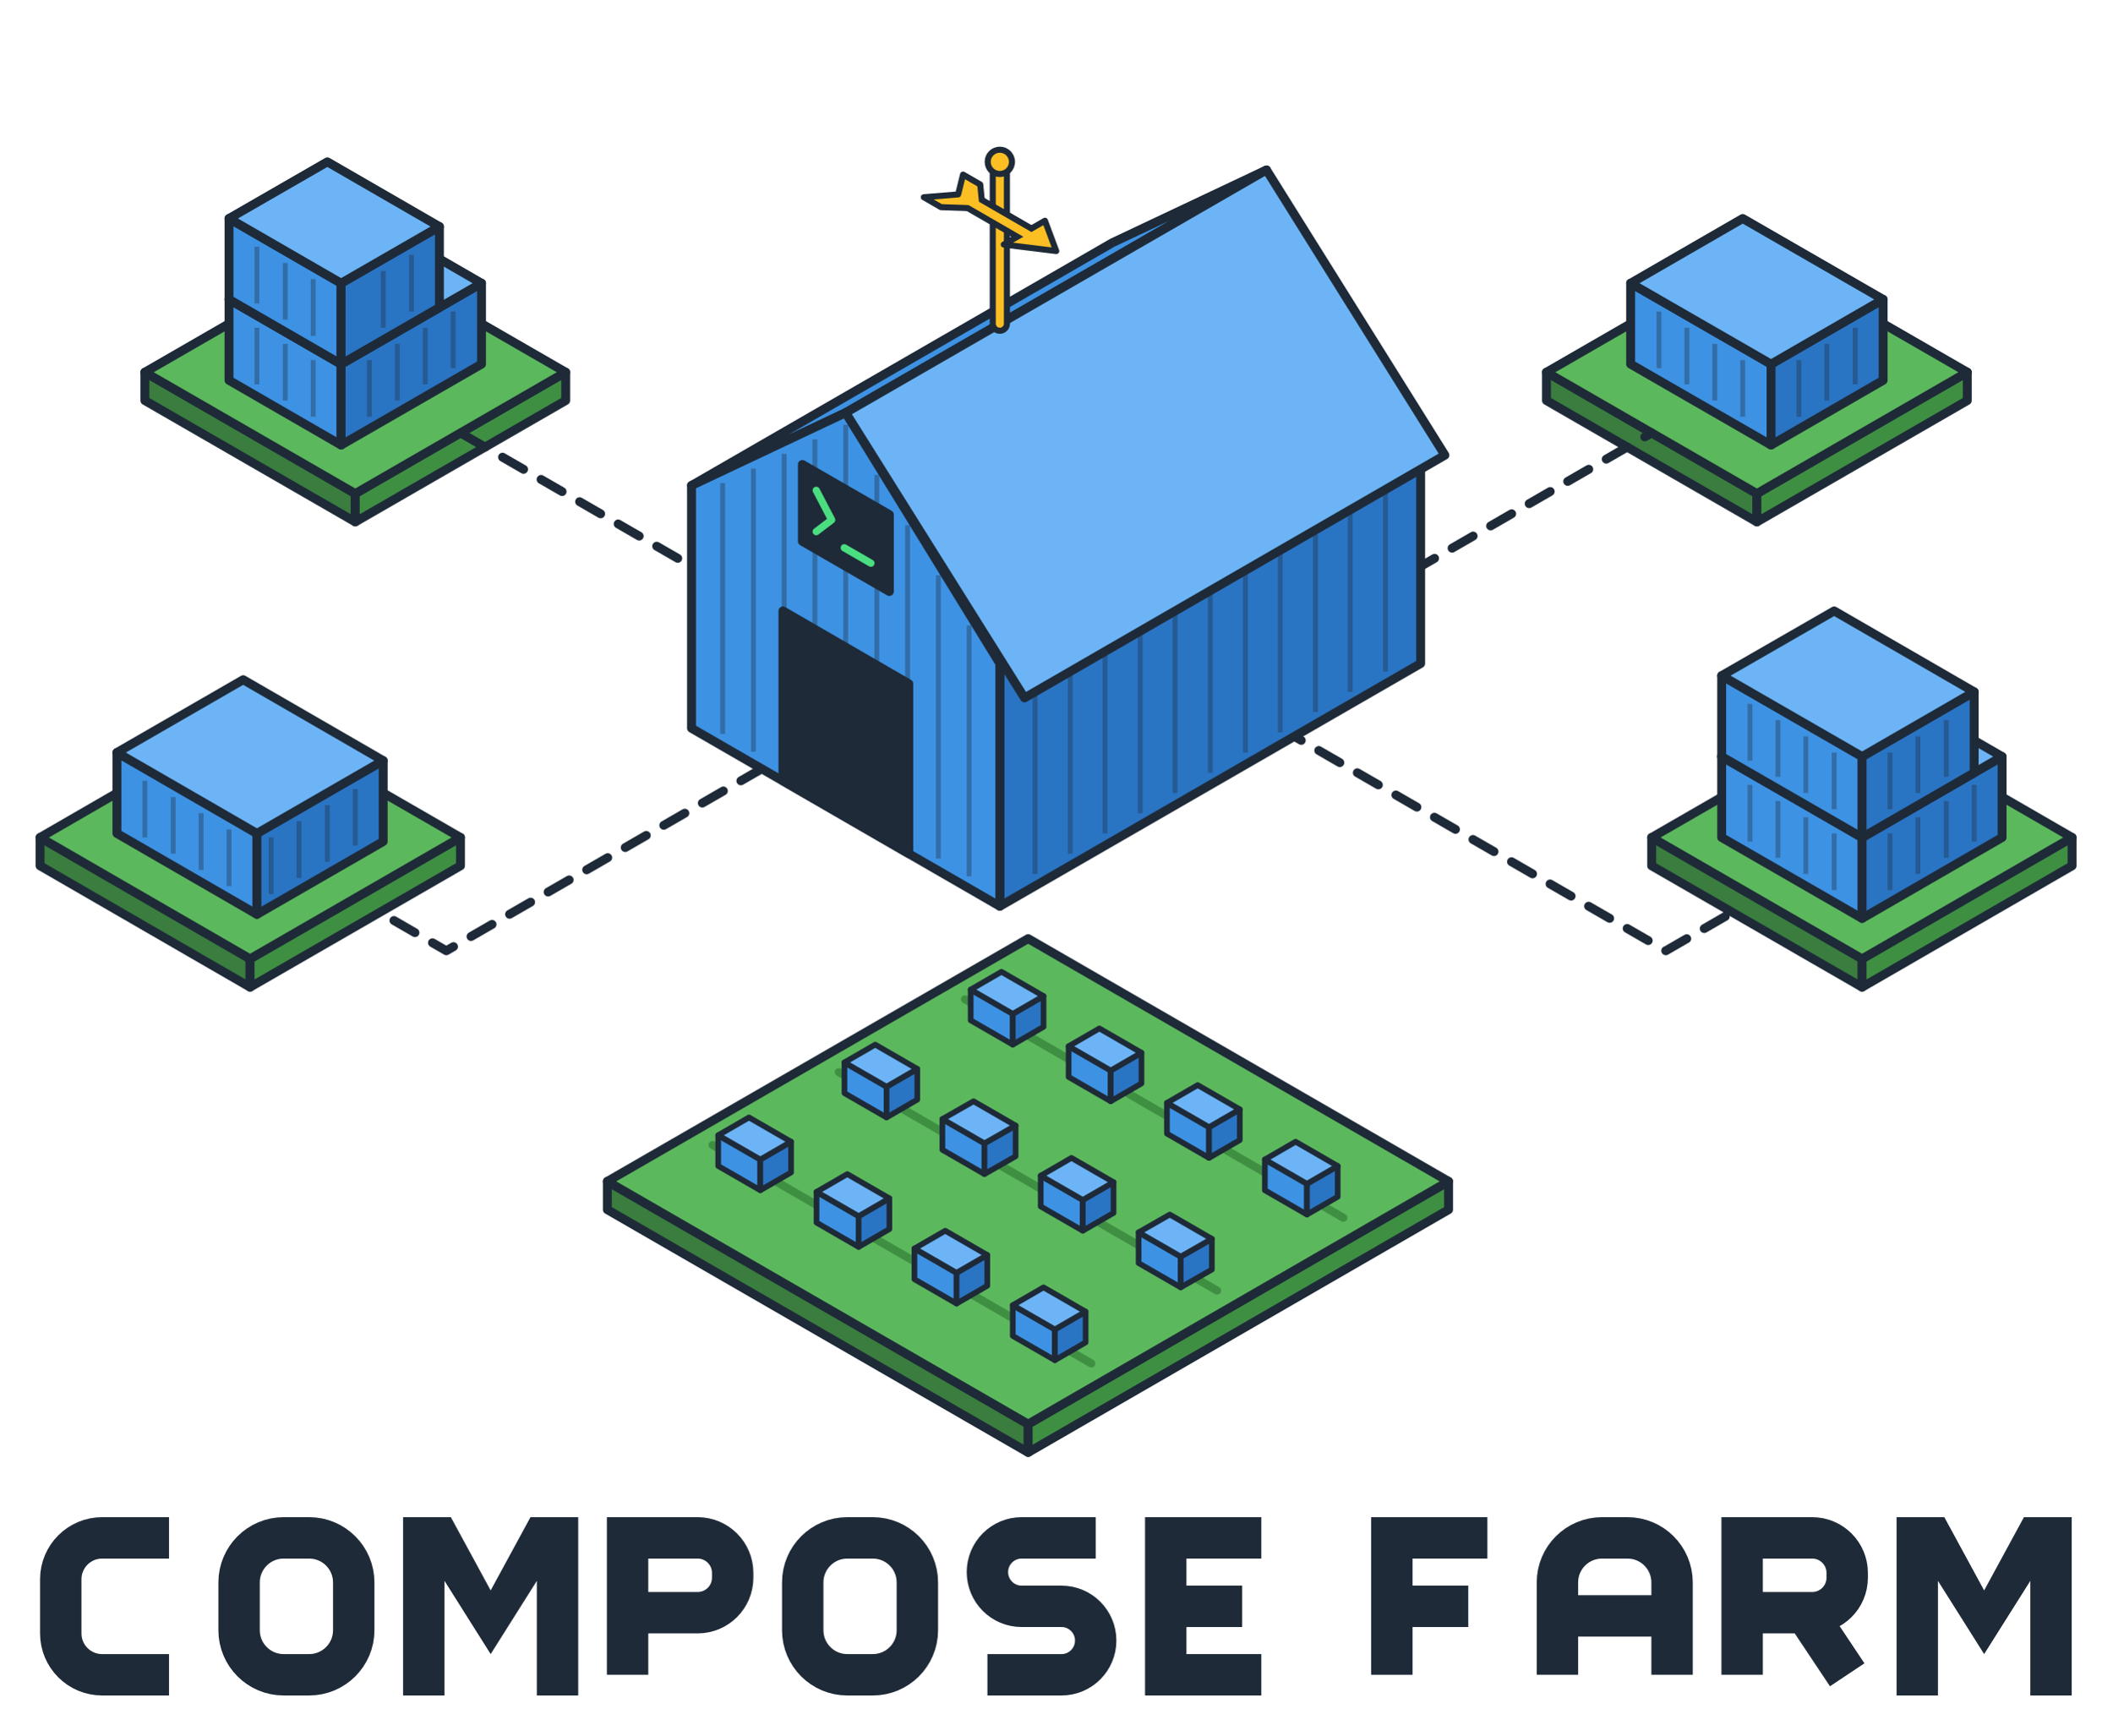
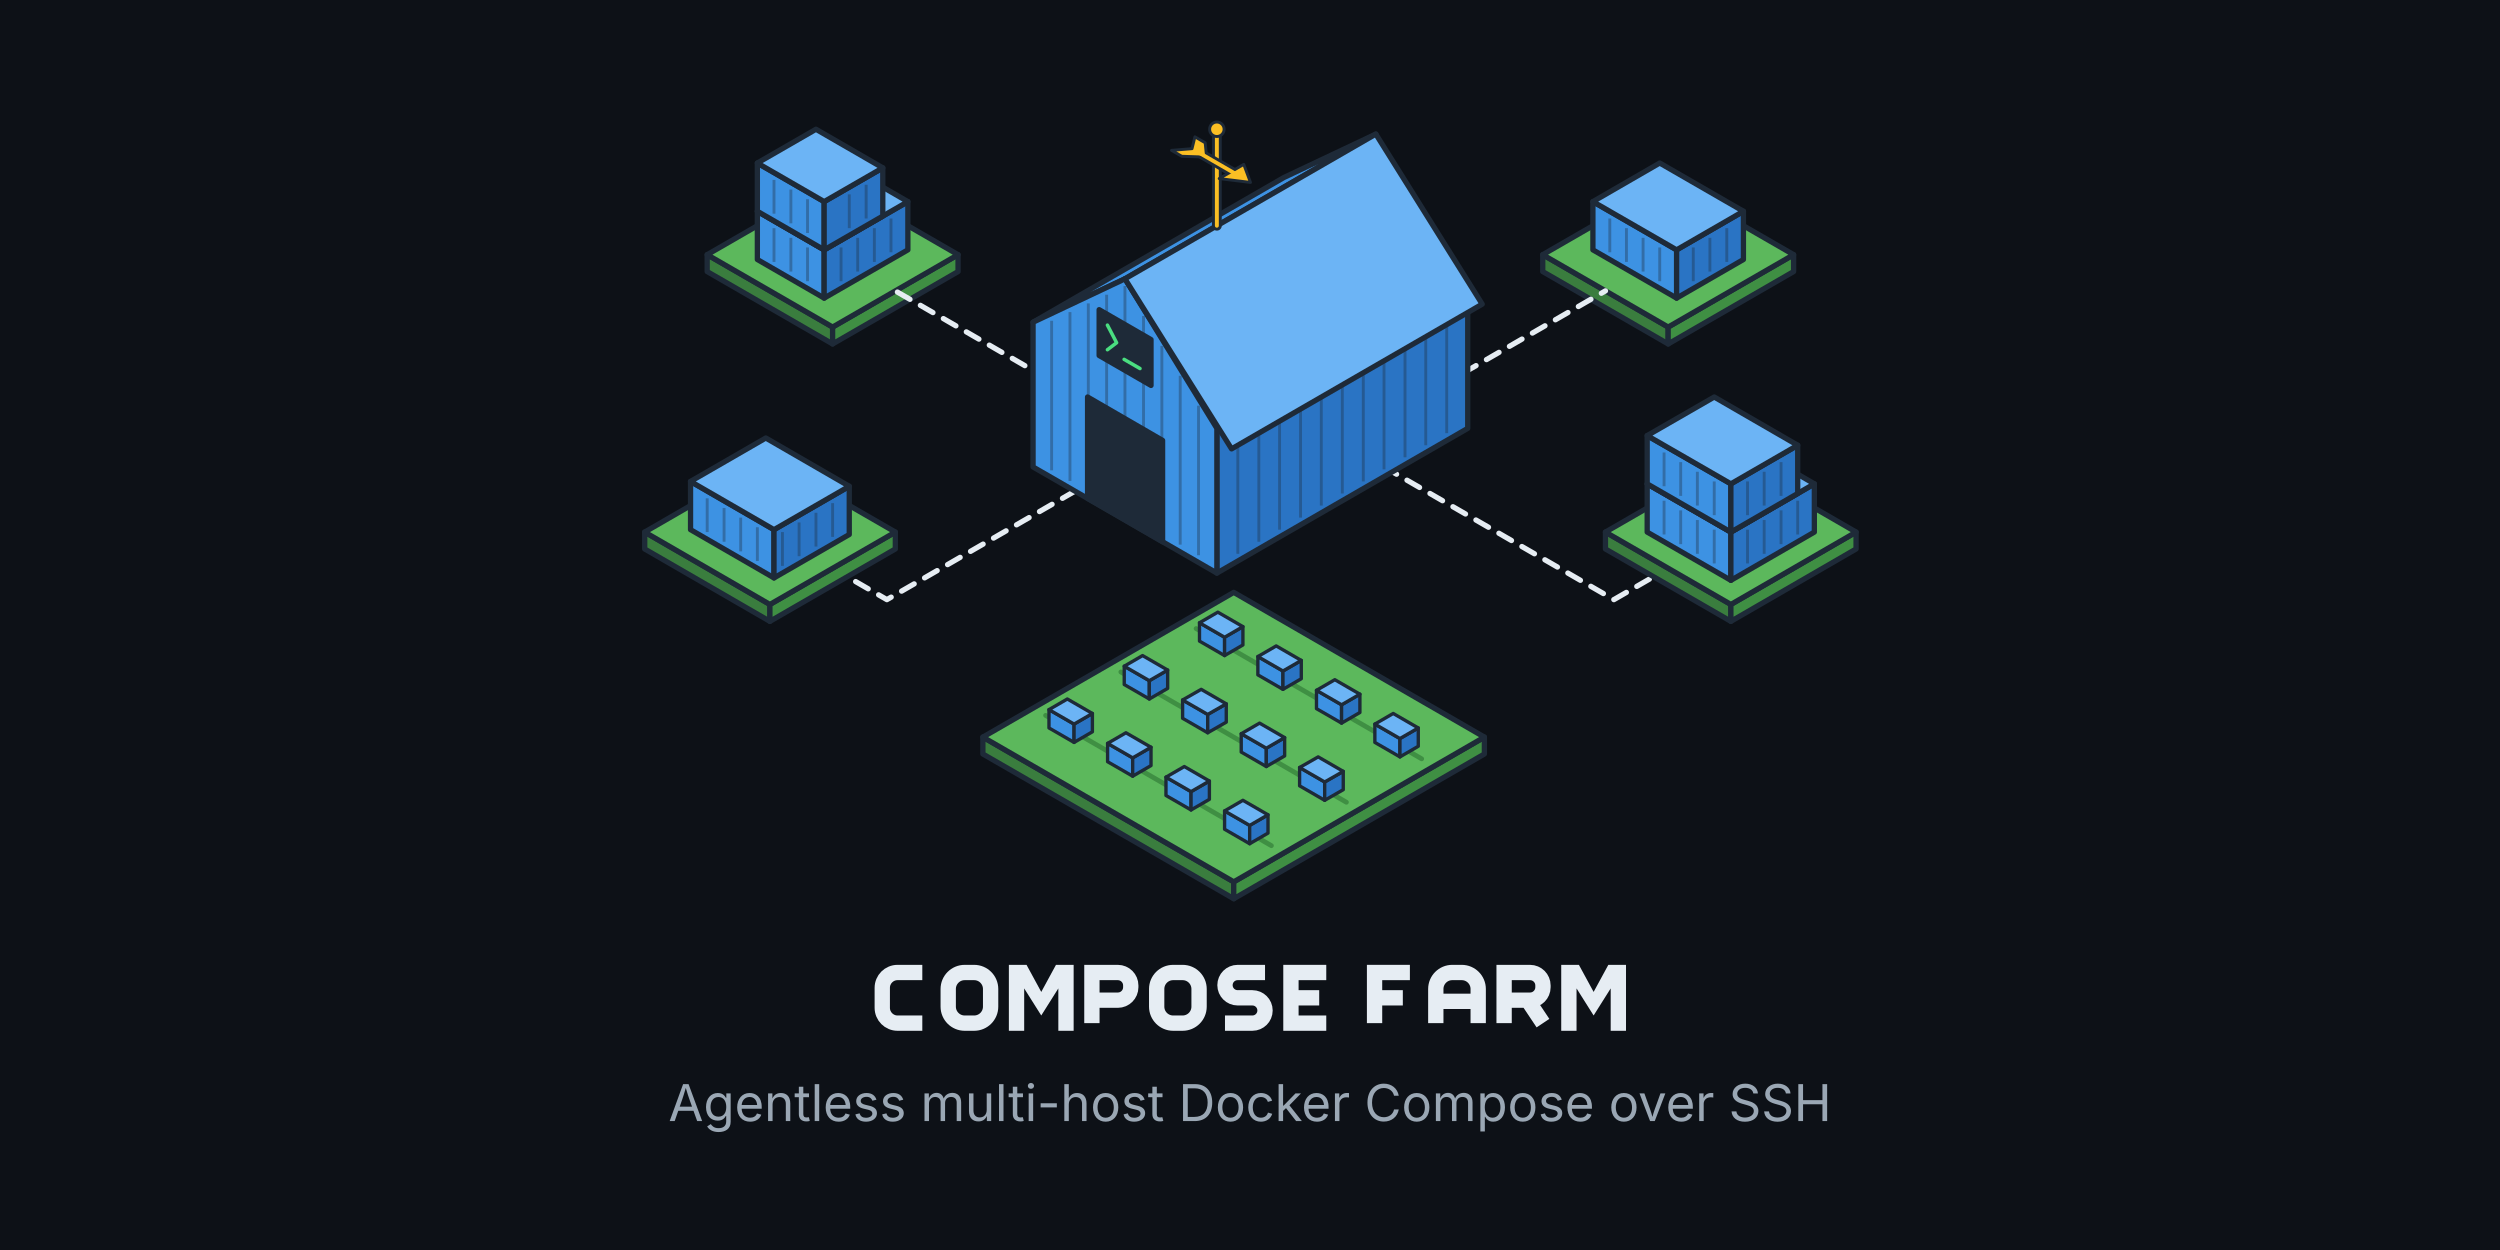
- <svg xmlns="http://www.w3.org/2000/svg" viewBox="139 28 522 429" width="522" height="429" role="img" aria-label="Compose Farm">
+ <svg xmlns="http://www.w3.org/2000/svg" viewBox="0 0 1280 640" width="1280" height="640" role="img" aria-label="Compose Farm">
  <style>
.o{stroke:#1e2a38;stroke-width:2.2;stroke-linejoin:round}
.o.thin{stroke-width:1.4}
.rib{stroke:#1e2a38;stroke-opacity:.35;stroke-width:1.2}
.furrow{stroke:#3f8f43;stroke-width:2;stroke-linecap:round}
.dash{fill:none;stroke:#1e2a38;stroke-width:2.2;stroke-dasharray:6 5;stroke-linecap:round;stroke-linejoin:round}
.term{fill:none;stroke:#4ade80;stroke-width:1.8;stroke-linecap:round;stroke-linejoin:round;vector-effect:non-scaling-stroke}
.vcase{fill:none;stroke:#1e2a38;stroke-width:5;stroke-linecap:round;stroke-linejoin:round;vector-effect:non-scaling-stroke}
.vcore{fill:none;stroke:#fbbf24;stroke-width:2;stroke-linecap:round;stroke-linejoin:round;vector-effect:non-scaling-stroke}
.vfill{fill:#fbbf24;stroke:#1e2a38;stroke-width:1.5;stroke-linejoin:round;vector-effect:non-scaling-stroke}
.word{fill:none;stroke:#1e2a38;stroke-width:13;stroke-linejoin:miter}
.wfill{fill:#1e2a38;stroke:none}
.pulse{display:none}
- .spin{transform-origin:0 0;animation:spin 10s linear infinite}
- @keyframes spin{0%{transform:rotate(0.0deg)}5%{transform:rotate(35.6deg)}10%{transform:rotate(64.5deg)}15%{transform:rotate(82.5deg)}20%{transform:rotate(89.6deg)}25%{transform:rotate(90.0deg)}30%{transform:rotate(90.4deg)}35%{transform:rotate(97.5deg)}40%{transform:rotate(115.5deg)}45%{transform:rotate(144.4deg)}50%{transform:rotate(180.0deg)}55%{transform:rotate(215.6deg)}60%{transform:rotate(244.5deg)}65%{transform:rotate(262.5deg)}70%{transform:rotate(269.6deg)}75%{transform:rotate(270.0deg)}80%{transform:rotate(270.4deg)}85%{transform:rotate(277.5deg)}90%{transform:rotate(295.5deg)}95%{transform:rotate(324.4deg)}100%{transform:rotate(360.0deg)}}
- .pulse{display:inline;fill:none;stroke-width:4.5;stroke-linecap:round;stroke-dasharray:12 200;stroke-dashoffset:12;animation:pulse 2.8s linear infinite}
- .pulse.out{stroke:#facc15;filter:drop-shadow(0 0 3px #f59e0b)}
- .pulse.back{stroke:#4ade80;filter:drop-shadow(0 0 3px #16a34a)}
- @keyframes pulse{0%{stroke-dashoffset:12}65%,100%{stroke-dashoffset:-100}}
- .crop{transform-box:fill-box;transform-origin:50% 100%;animation:grow 12s ease-out infinite both}
- @keyframes grow{0%,78%{transform:scale(1)}84%,88%{transform:scale(0)}94%{transform:scale(1.15)}97%,100%{transform:scale(1)}}
- .migrant{animation:migrate 12s ease-in-out infinite}
- @keyframes migrate{0%,36%{transform:translate(0.0px,0.0px)}39%{transform:translate(0.0px,-14.0px)}44%{transform:translate(-12.1px,-30.0px)}51%{transform:translate(-24.2px,100.0px)}54%,86%{transform:translate(-24.2px,114.0px)}89%{transform:translate(-24.2px,100.0px)}94%{transform:translate(-12.1px,-30.0px)}98%{transform:translate(0.0px,-14.0px)}100%{transform:translate(0.0px,0.0px)}}
- .cursor{animation:blink 1.2s steps(1) infinite}
- @keyframes blink{50%{opacity:0}}
- @media (prefers-reduced-motion:reduce){.spin,.crop,.migrant,.cursor{animation:none}.pulse{display:none}}
- @media (prefers-color-scheme:dark){.dash,.word{stroke:#e6edf3}.wfill{fill:#e6edf3}}
+ .dash,.word{stroke:#e6edf3}.wfill{fill:#e6edf3}
</style>
-   <polygon class="o" points="174.8,120.0 226.8,150.0 226.8,157.0 174.8,127.0" fill="#3a7d3e" />
-   <polygon class="o" points="278.8,120.0 226.8,150.0 226.8,157.0 278.8,127.0" fill="#3f8f43" />
-   <polygon class="o" points="226.8,90.0 278.8,120.0 226.8,150.0 174.8,120.0" fill="#5cb85c" />
-   <polygon class="o" points="521.2,120.0 573.2,150.0 573.2,157.0 521.2,127.0" fill="#3a7d3e" />
-   <polygon class="o" points="625.2,120.0 573.2,150.0 573.2,157.0 625.2,127.0" fill="#3f8f43" />
-   <polygon class="o" points="573.2,90.0 625.2,120.0 573.2,150.0 521.2,120.0" fill="#5cb85c" />
-   <polygon class="o" points="195.6,122.0 223.3,138.0 223.3,118.0 195.6,102.0" fill="#3d92e3" />
-   <polygon class="o" points="258.0,118.0 223.3,138.0 223.3,118.0 258.0,98.0" fill="#2a74c4" />
-   <polygon class="o" points="230.3,82.0 258.0,98.0 223.3,118.0 195.6,102.0" fill="#6cb4f5" />
-   <line class="rib" x1="202.5" y1="123.0" x2="202.5" y2="109.0" />
-   <line class="rib" x1="209.5" y1="127.0" x2="209.5" y2="113.0" />
-   <line class="rib" x1="216.4" y1="131.0" x2="216.4" y2="117.0" />
-   <line class="rib" x1="251.0" y1="119.0" x2="251.0" y2="105.0" />
-   <line class="rib" x1="244.1" y1="123.0" x2="244.1" y2="109.0" />
-   <line class="rib" x1="237.2" y1="127.0" x2="237.2" y2="113.0" />
-   <line class="rib" x1="230.3" y1="131.0" x2="230.3" y2="117.0" />
-   <polygon class="o" points="542.0,118.0 576.7,138.0 576.7,118.0 542.0,98.0" fill="#3d92e3" />
-   <polygon class="o" points="604.4,122.0 576.7,138.0 576.7,118.0 604.4,102.0" fill="#2a74c4" />
-   <polygon class="o" points="569.7,82.0 604.4,102.0 576.7,118.0 542.0,98.0" fill="#6cb4f5" />
-   <line class="rib" x1="549.0" y1="119.0" x2="549.0" y2="105.0" />
-   <line class="rib" x1="555.9" y1="123.0" x2="555.9" y2="109.0" />
-   <line class="rib" x1="562.8" y1="127.0" x2="562.8" y2="113.0" />
-   <line class="rib" x1="569.7" y1="131.0" x2="569.7" y2="117.0" />
-   <line class="rib" x1="597.5" y1="123.0" x2="597.5" y2="109.0" />
-   <line class="rib" x1="590.5" y1="127.0" x2="590.5" y2="113.0" />
-   <line class="rib" x1="583.6" y1="131.0" x2="583.6" y2="117.0" />
-   <path class="dash" d="M344.6,188.0 L252.8,135.0" />
-   <path class="pulse out" pathLength="100" style="animation-delay:-0.0s" d="M344.6,188.0 L252.8,135.0" />
-   <path class="pulse back" pathLength="100" style="animation-delay:-1.4s" d="M252.8,135.0 L344.6,188.0" />
-   <path class="dash" d="M469.3,180.0 L547.2,135.0" />
-   <path class="pulse out" pathLength="100" style="animation-delay:-0.7s" d="M469.3,180.0 L547.2,135.0" />
-   <path class="pulse back" pathLength="100" style="animation-delay:-2.1s" d="M547.2,135.0 L469.3,180.0" />
-   <path class="dash" d="M327.3,218.0 L249.3,263.0 L209.5,240.0" />
-   <path class="pulse out" pathLength="100" style="animation-delay:-1.4s" d="M327.3,218.0 L249.3,263.0 L209.5,240.0" />
-   <path class="pulse back" pathLength="100" style="animation-delay:-2.8s" d="M209.5,240.0 L249.3,263.0 L327.3,218.0" />
-   <path class="dash" d="M455.4,208.0 L550.7,263.0 L590.5,240.0" />
-   <path class="pulse out" pathLength="100" style="animation-delay:-2.1s" d="M455.4,208.0 L550.7,263.0 L590.5,240.0" />
-   <path class="pulse back" pathLength="100" style="animation-delay:-3.5s" d="M590.5,240.0 L550.7,263.0 L455.4,208.0" />
-   <polygon class="o" points="413.9,88.0 452.0,70.0 348.0,130.0 309.9,148.0" fill="#3d92e3" />
-   <polygon class="o" points="490.1,192.0 386.1,252.0 386.1,192.0 490.1,132.0" fill="#2a74c4" />
-   <line class="rib" x1="481.4" y1="194.0" x2="481.4" y2="140.0" />
-   <line class="rib" x1="472.7" y1="199.0" x2="472.7" y2="145.0" />
-   <line class="rib" x1="464.1" y1="204.0" x2="464.1" y2="150.0" />
-   <line class="rib" x1="455.4" y1="209.0" x2="455.4" y2="155.0" />
-   <line class="rib" x1="446.8" y1="214.0" x2="446.8" y2="160.0" />
-   <line class="rib" x1="438.1" y1="219.0" x2="438.1" y2="165.0" />
-   <line class="rib" x1="429.4" y1="224.0" x2="429.4" y2="170.0" />
-   <line class="rib" x1="420.8" y1="229.0" x2="420.8" y2="175.0" />
-   <line class="rib" x1="412.1" y1="234.0" x2="412.1" y2="180.0" />
-   <line class="rib" x1="403.5" y1="239.0" x2="403.5" y2="185.0" />
-   <line class="rib" x1="394.8" y1="244.0" x2="394.8" y2="190.0" />
-   <polygon class="o" points="309.9,208.0 386.1,252.0 386.1,192.0 348.0,130.0 309.9,148.0" fill="#3d92e3" />
-   <line class="rib" x1="317.6" y1="209.4" x2="317.6" y2="147.4" />
-   <line class="rib" x1="325.2" y1="213.8" x2="325.2" y2="143.8" />
-   <line class="rib" x1="332.8" y1="218.2" x2="332.8" y2="140.2" />
-   <line class="rib" x1="340.4" y1="222.6" x2="340.4" y2="136.6" />
-   <line class="rib" x1="348.0" y1="227.0" x2="348.0" y2="133.0" />
-   <line class="rib" x1="355.7" y1="231.4" x2="355.7" y2="145.4" />
-   <line class="rib" x1="363.3" y1="235.8" x2="363.3" y2="157.8" />
-   <line class="rib" x1="370.9" y1="240.2" x2="370.9" y2="170.2" />
-   <line class="rib" x1="378.5" y1="244.6" x2="378.5" y2="182.6" />
-   <polygon class="o" points="452.0,70.0 496.1,140.5 392.2,200.5 348.0,130.0" fill="#6cb4f5" />
-   <polygon class="o" points="332.5,221.0 363.6,239.0 363.6,197.0 332.5,179.0" fill="#1e2a38" />
-   <polygon class="o" points="337.3,161.8 358.8,174.2 358.8,155.2 337.3,142.8" fill="#1e2a38" />
-   <g transform="matrix(17.32 10.00 0 -20.00 348.0 230.0)">
-     <path class="term" d="M-0.42,3.83 L-0.2,3.575 L-0.42,3.32" />
-     <path class="term cursor" d="M-0.02,3.32 H0.36" />
-   </g>
-   <polygon class="o" points="289.1,320.0 393.1,380.0 393.1,387.0 289.1,327.0" fill="#3a7d3e" />
-   <polygon class="o" points="497.0,320.0 393.1,380.0 393.1,387.0 497.0,327.0" fill="#3f8f43" />
-   <polygon class="o" points="393.1,260.0 497.0,320.0 393.1,380.0 289.1,320.0" fill="#5cb85c" />
-   <line class="furrow" x1="377.5" y1="275.0" x2="471.0" y2="329.0" />
-   <line class="furrow" x1="346.3" y1="293.0" x2="439.8" y2="347.0" />
-   <line class="furrow" x1="315.1" y1="311.0" x2="408.7" y2="365.0" />
-   <g class="crop" style="animation-delay:0.00s">
-     <polygon class="o thin" points="378.9,280.2 389.3,286.2 389.3,278.6 378.9,272.6" fill="#3d92e3" />
-     <polygon class="o thin" points="396.9,281.8 389.3,286.2 389.3,278.6 396.9,274.2" fill="#2a74c4" />
-     <polygon class="o thin" points="386.5,268.2 396.9,274.2 389.3,278.6 378.9,272.6" fill="#6cb4f5" />
-   </g>
-   <g class="crop" style="animation-delay:0.12s">
-     <polygon class="o thin" points="347.7,298.2 358.1,304.2 358.1,296.6 347.7,290.6" fill="#3d92e3" />
-     <polygon class="o thin" points="365.7,299.8 358.1,304.2 358.1,296.6 365.7,292.2" fill="#2a74c4" />
-     <polygon class="o thin" points="355.3,286.2 365.7,292.2 358.1,296.6 347.7,290.6" fill="#6cb4f5" />
-   </g>
-   <g class="crop" style="animation-delay:0.12s">
-     <polygon class="o thin" points="403.1,294.2 413.5,300.2 413.5,292.6 403.1,286.6" fill="#3d92e3" />
-     <polygon class="o thin" points="421.1,295.8 413.5,300.2 413.5,292.6 421.1,288.2" fill="#2a74c4" />
-     <polygon class="o thin" points="410.7,282.2 421.1,288.2 413.5,292.6 403.1,286.6" fill="#6cb4f5" />
-   </g>
-   <g class="crop" style="animation-delay:0.24s">
-     <polygon class="o thin" points="316.5,316.2 326.9,322.2 326.9,314.6 316.5,308.6" fill="#3d92e3" />
-     <polygon class="o thin" points="334.5,317.8 326.9,322.2 326.9,314.6 334.5,310.2" fill="#2a74c4" />
-     <polygon class="o thin" points="324.1,304.2 334.5,310.2 326.9,314.6 316.5,308.6" fill="#6cb4f5" />
-   </g>
-   <g class="crop" style="animation-delay:0.24s">
-     <polygon class="o thin" points="371.9,312.2 382.3,318.2 382.3,310.6 371.9,304.6" fill="#3d92e3" />
-     <polygon class="o thin" points="390.0,313.8 382.3,318.2 382.3,310.6 390.0,306.2" fill="#2a74c4" />
-     <polygon class="o thin" points="379.6,300.2 390.0,306.2 382.3,310.6 371.9,304.6" fill="#6cb4f5" />
-   </g>
-   <g class="crop" style="animation-delay:0.24s">
-     <polygon class="o thin" points="427.4,308.2 437.8,314.2 437.8,306.6 427.4,300.6" fill="#3d92e3" />
-     <polygon class="o thin" points="445.4,309.8 437.8,314.2 437.8,306.6 445.4,302.2" fill="#2a74c4" />
-     <polygon class="o thin" points="435.0,296.2 445.4,302.2 437.8,306.6 427.4,300.6" fill="#6cb4f5" />
-   </g>
-   <g class="crop" style="animation-delay:0.36s">
-     <polygon class="o thin" points="340.8,330.2 351.2,336.2 351.2,328.6 340.8,322.6" fill="#3d92e3" />
-     <polygon class="o thin" points="358.8,331.8 351.2,336.2 351.2,328.6 358.8,324.2" fill="#2a74c4" />
-     <polygon class="o thin" points="348.4,318.2 358.8,324.2 351.2,328.6 340.8,322.6" fill="#6cb4f5" />
-   </g>
-   <g class="crop" style="animation-delay:0.36s">
-     <polygon class="o thin" points="396.2,326.2 406.6,332.2 406.6,324.6 396.2,318.6" fill="#3d92e3" />
-     <polygon class="o thin" points="414.2,327.8 406.6,332.2 406.6,324.6 414.2,320.2" fill="#2a74c4" />
-     <polygon class="o thin" points="403.8,314.2 414.2,320.2 406.6,324.6 396.2,318.6" fill="#6cb4f5" />
-   </g>
-   <g class="crop" style="animation-delay:0.36s">
-     <polygon class="o thin" points="451.6,322.2 462.0,328.2 462.0,320.6 451.6,314.6" fill="#3d92e3" />
-     <polygon class="o thin" points="469.6,323.8 462.0,328.2 462.0,320.6 469.6,316.2" fill="#2a74c4" />
-     <polygon class="o thin" points="459.2,310.2 469.6,316.2 462.0,320.6 451.6,314.6" fill="#6cb4f5" />
-   </g>
-   <g class="crop" style="animation-delay:0.48s">
-     <polygon class="o thin" points="365.0,344.2 375.4,350.2 375.4,342.6 365.0,336.6" fill="#3d92e3" />
-     <polygon class="o thin" points="383.0,345.8 375.4,350.2 375.4,342.6 383.0,338.2" fill="#2a74c4" />
-     <polygon class="o thin" points="372.6,332.2 383.0,338.2 375.4,342.6 365.0,336.6" fill="#6cb4f5" />
-   </g>
-   <g class="crop" style="animation-delay:0.48s">
-     <polygon class="o thin" points="420.4,340.2 430.8,346.2 430.8,338.6 420.4,332.6" fill="#3d92e3" />
-     <polygon class="o thin" points="438.5,341.8 430.8,346.2 430.8,338.6 438.5,334.2" fill="#2a74c4" />
-     <polygon class="o thin" points="428.1,328.2 438.5,334.2 430.8,338.6 420.4,332.6" fill="#6cb4f5" />
-   </g>
-   <g class="crop" style="animation-delay:0.60s">
-     <polygon class="o thin" points="389.3,358.2 399.7,364.2 399.7,356.6 389.3,350.6" fill="#3d92e3" />
-     <polygon class="o thin" points="407.3,359.8 399.7,364.2 399.7,356.6 407.3,352.2" fill="#2a74c4" />
-     <polygon class="o thin" points="396.9,346.2 407.3,352.2 399.7,356.6 389.3,350.6" fill="#6cb4f5" />
-   </g>
-   <polygon class="o" points="148.9,235.0 200.8,265.0 200.8,272.0 148.9,242.0" fill="#3a7d3e" />
-   <polygon class="o" points="252.8,235.0 200.8,265.0 200.8,272.0 252.8,242.0" fill="#3f8f43" />
-   <polygon class="o" points="200.8,205.0 252.8,235.0 200.8,265.0 148.9,235.0" fill="#5cb85c" />
-   <polygon class="o" points="547.2,235.0 599.2,265.0 599.2,272.0 547.2,242.0" fill="#3a7d3e" />
-   <polygon class="o" points="651.1,235.0 599.2,265.0 599.2,272.0 651.1,242.0" fill="#3f8f43" />
-   <polygon class="o" points="599.2,205.0 651.1,235.0 599.2,265.0 547.2,235.0" fill="#5cb85c" />
-   <polygon class="o" points="167.9,234.0 202.5,254.0 202.5,234.0 167.9,214.0" fill="#3d92e3" />
-   <polygon class="o" points="233.7,236.0 202.5,254.0 202.5,234.0 233.7,216.0" fill="#2a74c4" />
-   <polygon class="o" points="199.1,196.0 233.7,216.0 202.5,234.0 167.9,214.0" fill="#6cb4f5" />
-   <line class="rib" x1="174.8" y1="235.0" x2="174.8" y2="221.0" />
-   <line class="rib" x1="181.8" y1="239.0" x2="181.8" y2="225.0" />
-   <line class="rib" x1="188.7" y1="243.0" x2="188.7" y2="229.0" />
-   <line class="rib" x1="195.6" y1="247.0" x2="195.6" y2="233.0" />
-   <line class="rib" x1="226.8" y1="237.0" x2="226.8" y2="223.0" />
-   <line class="rib" x1="219.9" y1="241.0" x2="219.9" y2="227.0" />
-   <line class="rib" x1="212.9" y1="245.0" x2="212.9" y2="231.0" />
-   <line class="rib" x1="206.0" y1="249.0" x2="206.0" y2="235.0" />
-   <polygon class="o" points="564.5,235.0 599.2,255.0 599.2,235.0 564.5,215.0" fill="#3d92e3" />
-   <polygon class="o" points="633.8,235.0 599.2,255.0 599.2,235.0 633.8,215.0" fill="#2a74c4" />
-   <polygon class="o" points="599.2,195.0 633.8,215.0 599.2,235.0 564.5,215.0" fill="#6cb4f5" />
-   <line class="rib" x1="571.5" y1="236.0" x2="571.5" y2="222.0" />
-   <line class="rib" x1="578.4" y1="240.0" x2="578.4" y2="226.0" />
-   <line class="rib" x1="585.3" y1="244.0" x2="585.3" y2="230.0" />
-   <line class="rib" x1="592.3" y1="248.0" x2="592.3" y2="234.0" />
-   <line class="rib" x1="626.9" y1="236.0" x2="626.9" y2="222.0" />
-   <line class="rib" x1="620.0" y1="240.0" x2="620.0" y2="226.0" />
-   <line class="rib" x1="613.0" y1="244.0" x2="613.0" y2="230.0" />
-   <line class="rib" x1="606.1" y1="248.0" x2="606.1" y2="234.0" />
-   <polygon class="o" points="564.5,215.0 599.2,235.0 599.2,215.0 564.5,195.0" fill="#3d92e3" />
-   <polygon class="o" points="626.9,219.0 599.2,235.0 599.2,215.0 626.9,199.0" fill="#2a74c4" />
-   <polygon class="o" points="592.3,179.0 626.9,199.0 599.2,215.0 564.5,195.0" fill="#6cb4f5" />
-   <line class="rib" x1="571.5" y1="216.0" x2="571.5" y2="202.0" />
-   <line class="rib" x1="578.4" y1="220.0" x2="578.4" y2="206.0" />
-   <line class="rib" x1="585.3" y1="224.0" x2="585.3" y2="210.0" />
-   <line class="rib" x1="592.3" y1="228.0" x2="592.3" y2="214.0" />
-   <line class="rib" x1="620.0" y1="220.0" x2="620.0" y2="206.0" />
-   <line class="rib" x1="613.0" y1="224.0" x2="613.0" y2="210.0" />
-   <line class="rib" x1="606.1" y1="228.0" x2="606.1" y2="214.0" />
-   <g class="migrant">
+   <rect width="1280" height="640" fill="#0d1117" />
+   <g transform="translate(146.2 -17.8) scale(1.235)">
+     <polygon class="o" points="174.8,120.0 226.8,150.0 226.8,157.0 174.8,127.0" fill="#3a7d3e" />
+     <polygon class="o" points="278.8,120.0 226.8,150.0 226.8,157.0 278.8,127.0" fill="#3f8f43" />
+     <polygon class="o" points="226.8,90.0 278.8,120.0 226.8,150.0 174.8,120.0" fill="#5cb85c" />
+     <polygon class="o" points="521.2,120.0 573.2,150.0 573.2,157.0 521.2,127.0" fill="#3a7d3e" />
+     <polygon class="o" points="625.2,120.0 573.2,150.0 573.2,157.0 625.2,127.0" fill="#3f8f43" />
+     <polygon class="o" points="573.2,90.0 625.2,120.0 573.2,150.0 521.2,120.0" fill="#5cb85c" />
+     <polygon class="o" points="195.6,122.0 223.3,138.0 223.3,118.0 195.6,102.0" fill="#3d92e3" />
+     <polygon class="o" points="258.0,118.0 223.3,138.0 223.3,118.0 258.0,98.0" fill="#2a74c4" />
+     <polygon class="o" points="230.3,82.0 258.0,98.0 223.3,118.0 195.6,102.0" fill="#6cb4f5" />
+     <line class="rib" x1="202.5" y1="123.0" x2="202.5" y2="109.0" />
+     <line class="rib" x1="209.5" y1="127.0" x2="209.5" y2="113.0" />
+     <line class="rib" x1="216.4" y1="131.0" x2="216.4" y2="117.0" />
+     <line class="rib" x1="251.0" y1="119.0" x2="251.0" y2="105.0" />
+     <line class="rib" x1="244.1" y1="123.0" x2="244.1" y2="109.0" />
+     <line class="rib" x1="237.2" y1="127.0" x2="237.2" y2="113.0" />
+     <line class="rib" x1="230.3" y1="131.0" x2="230.3" y2="117.0" />
+     <polygon class="o" points="542.0,118.0 576.7,138.0 576.7,118.0 542.0,98.0" fill="#3d92e3" />
+     <polygon class="o" points="604.4,122.0 576.7,138.0 576.7,118.0 604.4,102.0" fill="#2a74c4" />
+     <polygon class="o" points="569.7,82.0 604.4,102.0 576.7,118.0 542.0,98.0" fill="#6cb4f5" />
+     <line class="rib" x1="549.0" y1="119.0" x2="549.0" y2="105.0" />
+     <line class="rib" x1="555.9" y1="123.0" x2="555.9" y2="109.0" />
+     <line class="rib" x1="562.8" y1="127.0" x2="562.8" y2="113.0" />
+     <line class="rib" x1="569.7" y1="131.0" x2="569.7" y2="117.0" />
+     <line class="rib" x1="597.5" y1="123.0" x2="597.5" y2="109.0" />
+     <line class="rib" x1="590.5" y1="127.0" x2="590.5" y2="113.0" />
+     <line class="rib" x1="583.6" y1="131.0" x2="583.6" y2="117.0" />
+     <path class="dash" d="M344.6,188.0 L252.8,135.0" />
+     <path class="pulse out" pathLength="100" style="animation-delay:-0.0s" d="M344.6,188.0 L252.8,135.0" />
+     <path class="pulse back" pathLength="100" style="animation-delay:-1.4s" d="M252.8,135.0 L344.6,188.0" />
+     <path class="dash" d="M469.3,180.0 L547.2,135.0" />
+     <path class="pulse out" pathLength="100" style="animation-delay:-0.7s" d="M469.3,180.0 L547.2,135.0" />
+     <path class="pulse back" pathLength="100" style="animation-delay:-2.1s" d="M547.2,135.0 L469.3,180.0" />
+     <path class="dash" d="M327.3,218.0 L249.3,263.0 L209.5,240.0" />
+     <path class="pulse out" pathLength="100" style="animation-delay:-1.4s" d="M327.3,218.0 L249.3,263.0 L209.5,240.0" />
+     <path class="pulse back" pathLength="100" style="animation-delay:-2.8s" d="M209.5,240.0 L249.3,263.0 L327.3,218.0" />
+     <path class="dash" d="M455.4,208.0 L550.7,263.0 L590.5,240.0" />
+     <path class="pulse out" pathLength="100" style="animation-delay:-2.1s" d="M455.4,208.0 L550.7,263.0 L590.5,240.0" />
+     <path class="pulse back" pathLength="100" style="animation-delay:-3.5s" d="M590.5,240.0 L550.7,263.0 L455.4,208.0" />
+     <polygon class="o" points="413.9,88.0 452.0,70.0 348.0,130.0 309.9,148.0" fill="#3d92e3" />
+     <polygon class="o" points="490.1,192.0 386.1,252.0 386.1,192.0 490.1,132.0" fill="#2a74c4" />
+     <line class="rib" x1="481.4" y1="194.0" x2="481.4" y2="140.0" />
+     <line class="rib" x1="472.7" y1="199.0" x2="472.7" y2="145.0" />
+     <line class="rib" x1="464.1" y1="204.0" x2="464.1" y2="150.0" />
+     <line class="rib" x1="455.4" y1="209.0" x2="455.4" y2="155.0" />
+     <line class="rib" x1="446.8" y1="214.0" x2="446.8" y2="160.0" />
+     <line class="rib" x1="438.1" y1="219.0" x2="438.1" y2="165.0" />
+     <line class="rib" x1="429.4" y1="224.0" x2="429.4" y2="170.0" />
+     <line class="rib" x1="420.8" y1="229.0" x2="420.8" y2="175.0" />
+     <line class="rib" x1="412.1" y1="234.0" x2="412.1" y2="180.0" />
+     <line class="rib" x1="403.5" y1="239.0" x2="403.5" y2="185.0" />
+     <line class="rib" x1="394.8" y1="244.0" x2="394.8" y2="190.0" />
+     <polygon class="o" points="309.9,208.0 386.1,252.0 386.1,192.0 348.0,130.0 309.9,148.0" fill="#3d92e3" />
+     <line class="rib" x1="317.6" y1="209.4" x2="317.6" y2="147.4" />
+     <line class="rib" x1="325.2" y1="213.8" x2="325.2" y2="143.8" />
+     <line class="rib" x1="332.8" y1="218.2" x2="332.8" y2="140.2" />
+     <line class="rib" x1="340.4" y1="222.6" x2="340.4" y2="136.6" />
+     <line class="rib" x1="348.0" y1="227.0" x2="348.0" y2="133.0" />
+     <line class="rib" x1="355.7" y1="231.4" x2="355.7" y2="145.4" />
+     <line class="rib" x1="363.3" y1="235.8" x2="363.3" y2="157.8" />
+     <line class="rib" x1="370.9" y1="240.2" x2="370.9" y2="170.2" />
+     <line class="rib" x1="378.5" y1="244.6" x2="378.5" y2="182.6" />
+     <polygon class="o" points="452.0,70.0 496.1,140.5 392.2,200.5 348.0,130.0" fill="#6cb4f5" />
+     <polygon class="o" points="332.5,221.0 363.6,239.0 363.6,197.0 332.5,179.0" fill="#1e2a38" />
+     <polygon class="o" points="337.3,161.8 358.8,174.2 358.8,155.2 337.3,142.8" fill="#1e2a38" />
+     <g transform="matrix(17.32 10.00 0 -20.00 348.0 230.0)">
+       <path class="term" d="M-0.42,3.83 L-0.2,3.575 L-0.42,3.32" />
+       <path class="term cursor" d="M-0.02,3.32 H0.36" />
+     </g>
+     <polygon class="o" points="289.1,320.0 393.1,380.0 393.1,387.0 289.1,327.0" fill="#3a7d3e" />
+     <polygon class="o" points="497.0,320.0 393.1,380.0 393.1,387.0 497.0,327.0" fill="#3f8f43" />
+     <polygon class="o" points="393.1,260.0 497.0,320.0 393.1,380.0 289.1,320.0" fill="#5cb85c" />
+     <line class="furrow" x1="377.5" y1="275.0" x2="471.0" y2="329.0" />
+     <line class="furrow" x1="346.3" y1="293.0" x2="439.8" y2="347.0" />
+     <line class="furrow" x1="315.1" y1="311.0" x2="408.7" y2="365.0" />
+     <g class="crop" style="animation-delay:0.00s">
+       <polygon class="o thin" points="378.9,280.2 389.3,286.2 389.3,278.6 378.9,272.6" fill="#3d92e3" />
+       <polygon class="o thin" points="396.9,281.8 389.3,286.2 389.3,278.6 396.9,274.2" fill="#2a74c4" />
+       <polygon class="o thin" points="386.5,268.2 396.9,274.2 389.3,278.6 378.9,272.6" fill="#6cb4f5" />
+     </g>
+     <g class="crop" style="animation-delay:0.12s">
+       <polygon class="o thin" points="347.7,298.2 358.1,304.2 358.1,296.6 347.7,290.6" fill="#3d92e3" />
+       <polygon class="o thin" points="365.7,299.8 358.1,304.2 358.1,296.6 365.7,292.2" fill="#2a74c4" />
+       <polygon class="o thin" points="355.3,286.2 365.7,292.2 358.1,296.6 347.7,290.6" fill="#6cb4f5" />
+     </g>
+     <g class="crop" style="animation-delay:0.12s">
+       <polygon class="o thin" points="403.1,294.2 413.5,300.2 413.5,292.6 403.1,286.6" fill="#3d92e3" />
+       <polygon class="o thin" points="421.1,295.8 413.5,300.2 413.5,292.6 421.1,288.2" fill="#2a74c4" />
+       <polygon class="o thin" points="410.7,282.2 421.1,288.2 413.5,292.6 403.1,286.6" fill="#6cb4f5" />
+     </g>
+     <g class="crop" style="animation-delay:0.24s">
+       <polygon class="o thin" points="316.5,316.2 326.9,322.2 326.9,314.6 316.5,308.6" fill="#3d92e3" />
+       <polygon class="o thin" points="334.5,317.8 326.9,322.2 326.9,314.6 334.5,310.2" fill="#2a74c4" />
+       <polygon class="o thin" points="324.1,304.2 334.5,310.2 326.9,314.6 316.5,308.6" fill="#6cb4f5" />
+     </g>
+     <g class="crop" style="animation-delay:0.24s">
+       <polygon class="o thin" points="371.9,312.2 382.3,318.2 382.3,310.6 371.9,304.6" fill="#3d92e3" />
+       <polygon class="o thin" points="390.0,313.8 382.3,318.2 382.3,310.6 390.0,306.2" fill="#2a74c4" />
+       <polygon class="o thin" points="379.6,300.2 390.0,306.2 382.3,310.6 371.9,304.6" fill="#6cb4f5" />
+     </g>
+     <g class="crop" style="animation-delay:0.24s">
+       <polygon class="o thin" points="427.4,308.2 437.8,314.2 437.8,306.6 427.4,300.6" fill="#3d92e3" />
+       <polygon class="o thin" points="445.4,309.8 437.8,314.2 437.8,306.6 445.4,302.2" fill="#2a74c4" />
+       <polygon class="o thin" points="435.0,296.2 445.4,302.2 437.8,306.6 427.4,300.6" fill="#6cb4f5" />
+     </g>
+     <g class="crop" style="animation-delay:0.36s">
+       <polygon class="o thin" points="340.8,330.2 351.2,336.2 351.2,328.6 340.8,322.6" fill="#3d92e3" />
+       <polygon class="o thin" points="358.8,331.8 351.2,336.2 351.2,328.6 358.8,324.2" fill="#2a74c4" />
+       <polygon class="o thin" points="348.4,318.2 358.8,324.2 351.2,328.6 340.8,322.6" fill="#6cb4f5" />
+     </g>
+     <g class="crop" style="animation-delay:0.36s">
+       <polygon class="o thin" points="396.2,326.2 406.6,332.2 406.6,324.6 396.2,318.6" fill="#3d92e3" />
+       <polygon class="o thin" points="414.2,327.8 406.6,332.2 406.6,324.6 414.2,320.2" fill="#2a74c4" />
+       <polygon class="o thin" points="403.8,314.2 414.2,320.2 406.6,324.6 396.2,318.6" fill="#6cb4f5" />
+     </g>
+     <g class="crop" style="animation-delay:0.36s">
+       <polygon class="o thin" points="451.6,322.2 462.0,328.2 462.0,320.6 451.6,314.6" fill="#3d92e3" />
+       <polygon class="o thin" points="469.6,323.8 462.0,328.2 462.0,320.6 469.6,316.2" fill="#2a74c4" />
+       <polygon class="o thin" points="459.2,310.2 469.6,316.2 462.0,320.6 451.6,314.6" fill="#6cb4f5" />
+     </g>
+     <g class="crop" style="animation-delay:0.48s">
+       <polygon class="o thin" points="365.0,344.2 375.4,350.2 375.4,342.6 365.0,336.6" fill="#3d92e3" />
+       <polygon class="o thin" points="383.0,345.8 375.4,350.2 375.4,342.6 383.0,338.2" fill="#2a74c4" />
+       <polygon class="o thin" points="372.6,332.2 383.0,338.2 375.4,342.6 365.0,336.6" fill="#6cb4f5" />
+     </g>
+     <g class="crop" style="animation-delay:0.48s">
+       <polygon class="o thin" points="420.4,340.2 430.8,346.2 430.8,338.6 420.4,332.6" fill="#3d92e3" />
+       <polygon class="o thin" points="438.5,341.8 430.8,346.2 430.8,338.6 438.5,334.2" fill="#2a74c4" />
+       <polygon class="o thin" points="428.1,328.2 438.5,334.2 430.8,338.6 420.4,332.6" fill="#6cb4f5" />
+     </g>
+     <g class="crop" style="animation-delay:0.60s">
+       <polygon class="o thin" points="389.3,358.2 399.7,364.2 399.7,356.6 389.3,350.6" fill="#3d92e3" />
+       <polygon class="o thin" points="407.3,359.8 399.7,364.2 399.7,356.6 407.3,352.2" fill="#2a74c4" />
+       <polygon class="o thin" points="396.9,346.2 407.3,352.2 399.7,356.6 389.3,350.6" fill="#6cb4f5" />
+     </g>
+     <polygon class="o" points="148.9,235.0 200.8,265.0 200.8,272.0 148.9,242.0" fill="#3a7d3e" />
+     <polygon class="o" points="252.8,235.0 200.8,265.0 200.8,272.0 252.8,242.0" fill="#3f8f43" />
+     <polygon class="o" points="200.8,205.0 252.8,235.0 200.8,265.0 148.9,235.0" fill="#5cb85c" />
+     <polygon class="o" points="547.2,235.0 599.2,265.0 599.2,272.0 547.2,242.0" fill="#3a7d3e" />
+     <polygon class="o" points="651.1,235.0 599.2,265.0 599.2,272.0 651.1,242.0" fill="#3f8f43" />
+     <polygon class="o" points="599.2,205.0 651.1,235.0 599.2,265.0 547.2,235.0" fill="#5cb85c" />
+     <polygon class="o" points="167.9,234.0 202.5,254.0 202.5,234.0 167.9,214.0" fill="#3d92e3" />
+     <polygon class="o" points="233.7,236.0 202.5,254.0 202.5,234.0 233.7,216.0" fill="#2a74c4" />
+     <polygon class="o" points="199.1,196.0 233.7,216.0 202.5,234.0 167.9,214.0" fill="#6cb4f5" />
+     <line class="rib" x1="174.8" y1="235.0" x2="174.8" y2="221.0" />
+     <line class="rib" x1="181.8" y1="239.0" x2="181.8" y2="225.0" />
+     <line class="rib" x1="188.7" y1="243.0" x2="188.7" y2="229.0" />
+     <line class="rib" x1="195.6" y1="247.0" x2="195.6" y2="233.0" />
+     <line class="rib" x1="226.8" y1="237.0" x2="226.8" y2="223.0" />
+     <line class="rib" x1="219.9" y1="241.0" x2="219.9" y2="227.0" />
+     <line class="rib" x1="212.9" y1="245.0" x2="212.9" y2="231.0" />
+     <line class="rib" x1="206.0" y1="249.0" x2="206.0" y2="235.0" />
+     <polygon class="o" points="564.5,235.0 599.2,255.0 599.2,235.0 564.5,215.0" fill="#3d92e3" />
+     <polygon class="o" points="633.8,235.0 599.2,255.0 599.2,235.0 633.8,215.0" fill="#2a74c4" />
+     <polygon class="o" points="599.2,195.0 633.8,215.0 599.2,235.0 564.5,215.0" fill="#6cb4f5" />
+     <line class="rib" x1="571.5" y1="236.0" x2="571.5" y2="222.0" />
+     <line class="rib" x1="578.4" y1="240.0" x2="578.4" y2="226.0" />
+     <line class="rib" x1="585.3" y1="244.0" x2="585.3" y2="230.0" />
+     <line class="rib" x1="592.3" y1="248.0" x2="592.3" y2="234.0" />
+     <line class="rib" x1="626.9" y1="236.0" x2="626.9" y2="222.0" />
+     <line class="rib" x1="620.0" y1="240.0" x2="620.0" y2="226.0" />
+     <line class="rib" x1="613.0" y1="244.0" x2="613.0" y2="230.0" />
+     <line class="rib" x1="606.1" y1="248.0" x2="606.1" y2="234.0" />
+     <polygon class="o" points="564.5,215.0 599.2,235.0 599.2,215.0 564.5,195.0" fill="#3d92e3" />
+     <polygon class="o" points="626.9,219.0 599.2,235.0 599.2,215.0 626.9,199.0" fill="#2a74c4" />
+     <polygon class="o" points="592.3,179.0 626.9,199.0 599.2,215.0 564.5,195.0" fill="#6cb4f5" />
+     <line class="rib" x1="571.5" y1="216.0" x2="571.5" y2="202.0" />
+     <line class="rib" x1="578.4" y1="220.0" x2="578.4" y2="206.0" />
+     <line class="rib" x1="585.3" y1="224.0" x2="585.3" y2="210.0" />
+     <line class="rib" x1="592.3" y1="228.0" x2="592.3" y2="214.0" />
+     <line class="rib" x1="620.0" y1="220.0" x2="620.0" y2="206.0" />
+     <line class="rib" x1="613.0" y1="224.0" x2="613.0" y2="210.0" />
+     <line class="rib" x1="606.1" y1="228.0" x2="606.1" y2="214.0" />
    <polygon class="o" points="195.6,102.0 223.3,118.0 223.3,98.0 195.6,82.0" fill="#3d92e3" />
    <polygon class="o" points="247.6,104.0 223.3,118.0 223.3,98.0 247.6,84.0" fill="#2a74c4" />
    <polygon class="o" points="219.9,68.0 247.6,84.0 223.3,98.0 195.6,82.0" fill="#6cb4f5" />
    <line class="rib" x1="202.5" y1="103.0" x2="202.5" y2="89.0" />
    <line class="rib" x1="209.5" y1="107.0" x2="209.5" y2="93.0" />
    <line class="rib" x1="216.4" y1="111.0" x2="216.4" y2="97.0" />
    <line class="rib" x1="240.7" y1="105.0" x2="240.7" y2="91.0" />
    <line class="rib" x1="233.7" y1="109.0" x2="233.7" y2="95.0" />
+     <path class="vcase" d="M386.1,108.0 V69.0" />
+     <path class="vcore" d="M386.1,108.0 V69.0" />
+     <g transform="translate(386.1 82.0) matrix(12.12 7.00 -12.12 7.00 0 0)">
+       <g class="spin">
+         <path class="vcase" d="M-0.7,0 H0.6" />
+         <polygon class="vfill" points="1.15,0 0.5,0.42 0.5,-0.42" />
+         <polygon class="vfill" points="-0.35,0 -0.8,0.4 -1.15,0.4 -0.85,0 -1.15,-0.4 -0.8,-0.4" />
+         <path class="vcore" d="M-0.7,0 H0.6" />
+       </g>
+     </g>
+     <circle class="vfill" cx="386.1" cy="68.0" r="3" />
  </g>
-   <path class="vcase" d="M386.1,108.0 V69.0" />
-   <path class="vcore" d="M386.1,108.0 V69.0" />
-   <g transform="translate(386.1 82.0) matrix(12.12 7.00 -12.12 7.00 0 0)">
-     <g class="spin">
-       <path class="vcase" d="M-0.7,0 H0.6" />
-       <polygon class="vfill" points="1.15,0 0.5,0.42 0.5,-0.42" />
-       <polygon class="vfill" points="-0.35,0 -0.8,0.4 -1.15,0.4 -0.85,0 -1.15,-0.4 -0.8,-0.4" />
-       <path class="vcore" d="M-0.7,0 H0.6" />
-     </g>
-   </g>
-   <circle class="vfill" cx="386.1" cy="68.0" r="3" />
-   <g class="word" transform="translate(148.9 403.0) scale(0.787)">
+   <g class="word" transform="translate(447.8 494.0) scale(0.603)">
    <path d="M40.5,6.5 H19.5 A13,13 0 0 0 6.5,19.5 V36.5 A13,13 0 0 0 19.5,49.5 H40.5" />
    <path d="M76.5,6.5 H84.5 A14,14 0 0 1 98.5,20.5 V35.5 A14,14 0 0 1 84.5,49.5 H76.5 A14,14 0 0 1 62.5,35.5 V20.5 A14,14 0 0 1 76.5,6.5 Z" />
    <polygon class="wfill" points="114,56 114,0 129,0 141.5,23 154,0 169,0 169,56 156,56 156,20 141.5,43 127,20 127,56" />
    <path d="M184.5,49.5 V6.5 H206.5 A11,11 0 0 1 217.5,17.5 V19 A11,11 0 0 1 206.5,30 H184.5" />
    <path d="M253.5,6.5 H261.5 A14,14 0 0 1 275.5,20.5 V35.5 A14,14 0 0 1 261.5,49.5 H253.5 A14,14 0 0 1 239.5,35.5 V20.5 A14,14 0 0 1 253.5,6.5 Z" />
    <path d="M331.5,6.5 H308.25 A10.75,10.75 0 0 0 308.25,28.0 H320.75 A10.75,10.75 0 0 1 320.75,49.5 H297.5" />
    <path d="M383.5,6.5 H353.5 V49.5 H383.5 M353.5,28.0 H377.5" />
    <path d="M454.5,6.5 H424.5 V49.5 M424.5,28.0 H448.5" />
    <path d="M476.5,49.5 V20.5 A14,14 0 0 1 490.5,6.5 H498.5 A14,14 0 0 1 512.5,20.5 V49.5 M476.5,31.0 H512.5" />
    <path d="M534.5,49.5 V6.5 H556.5 A11,11 0 0 1 567.5,17.5 V19 A11,11 0 0 1 556.5,30 H534.5 M554.5,30 L567.5,49.5" />
    <polygon class="wfill" points="583,56 583,0 598,0 610.5,23 623,0 638,0 638,56 625,56 625,20 610.5,43 596,20 596,56" />
  </g>
+   <text x="640" y="574" text-anchor="middle" fill="#9aa7b4" font-family="Inter, 'DejaVu Sans', sans-serif" font-size="26">Agentless multi-host Docker Compose over SSH</text>
</svg>
